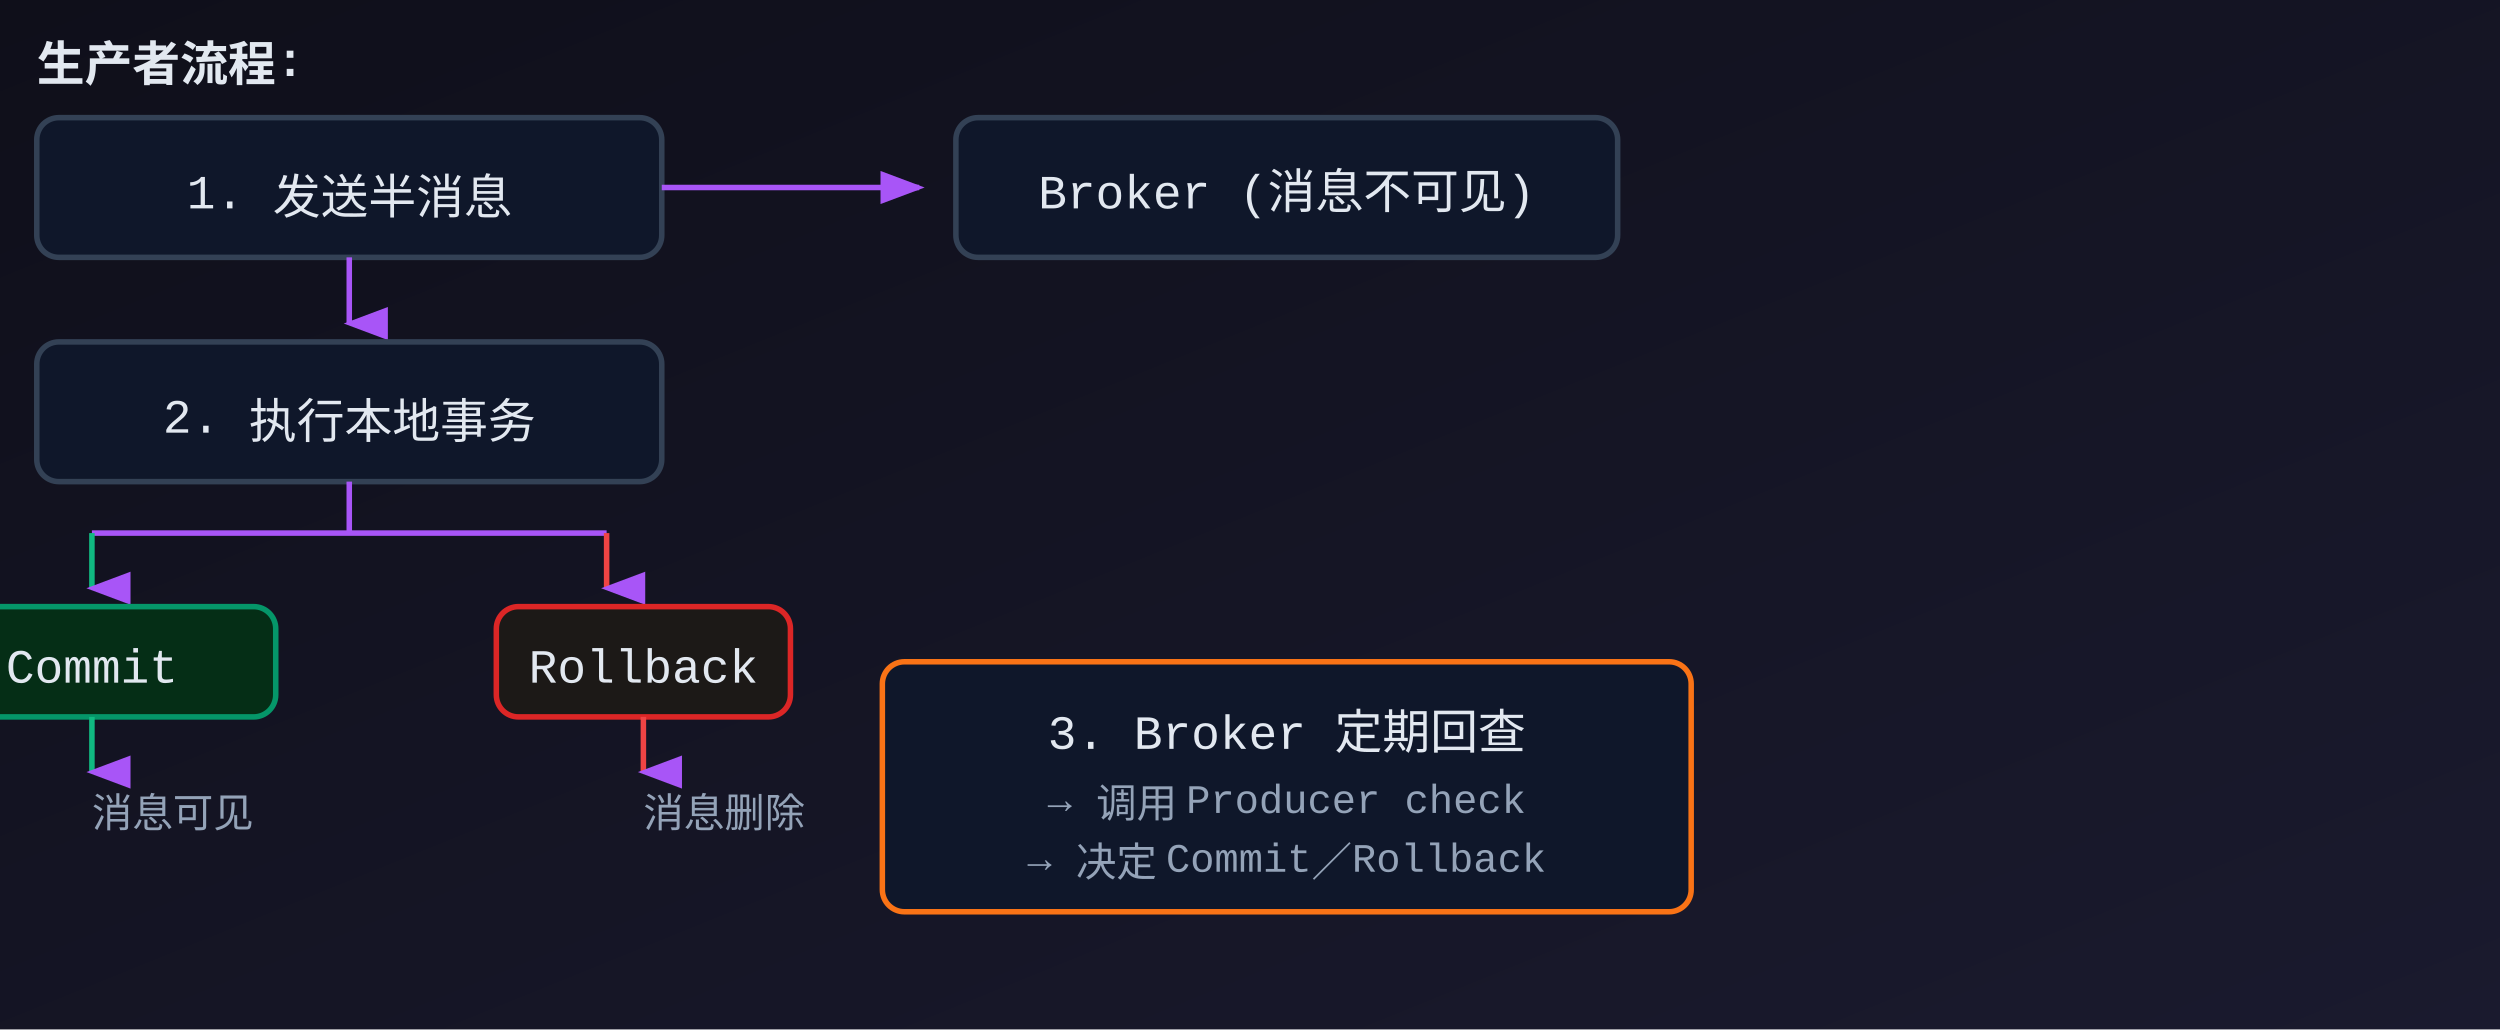
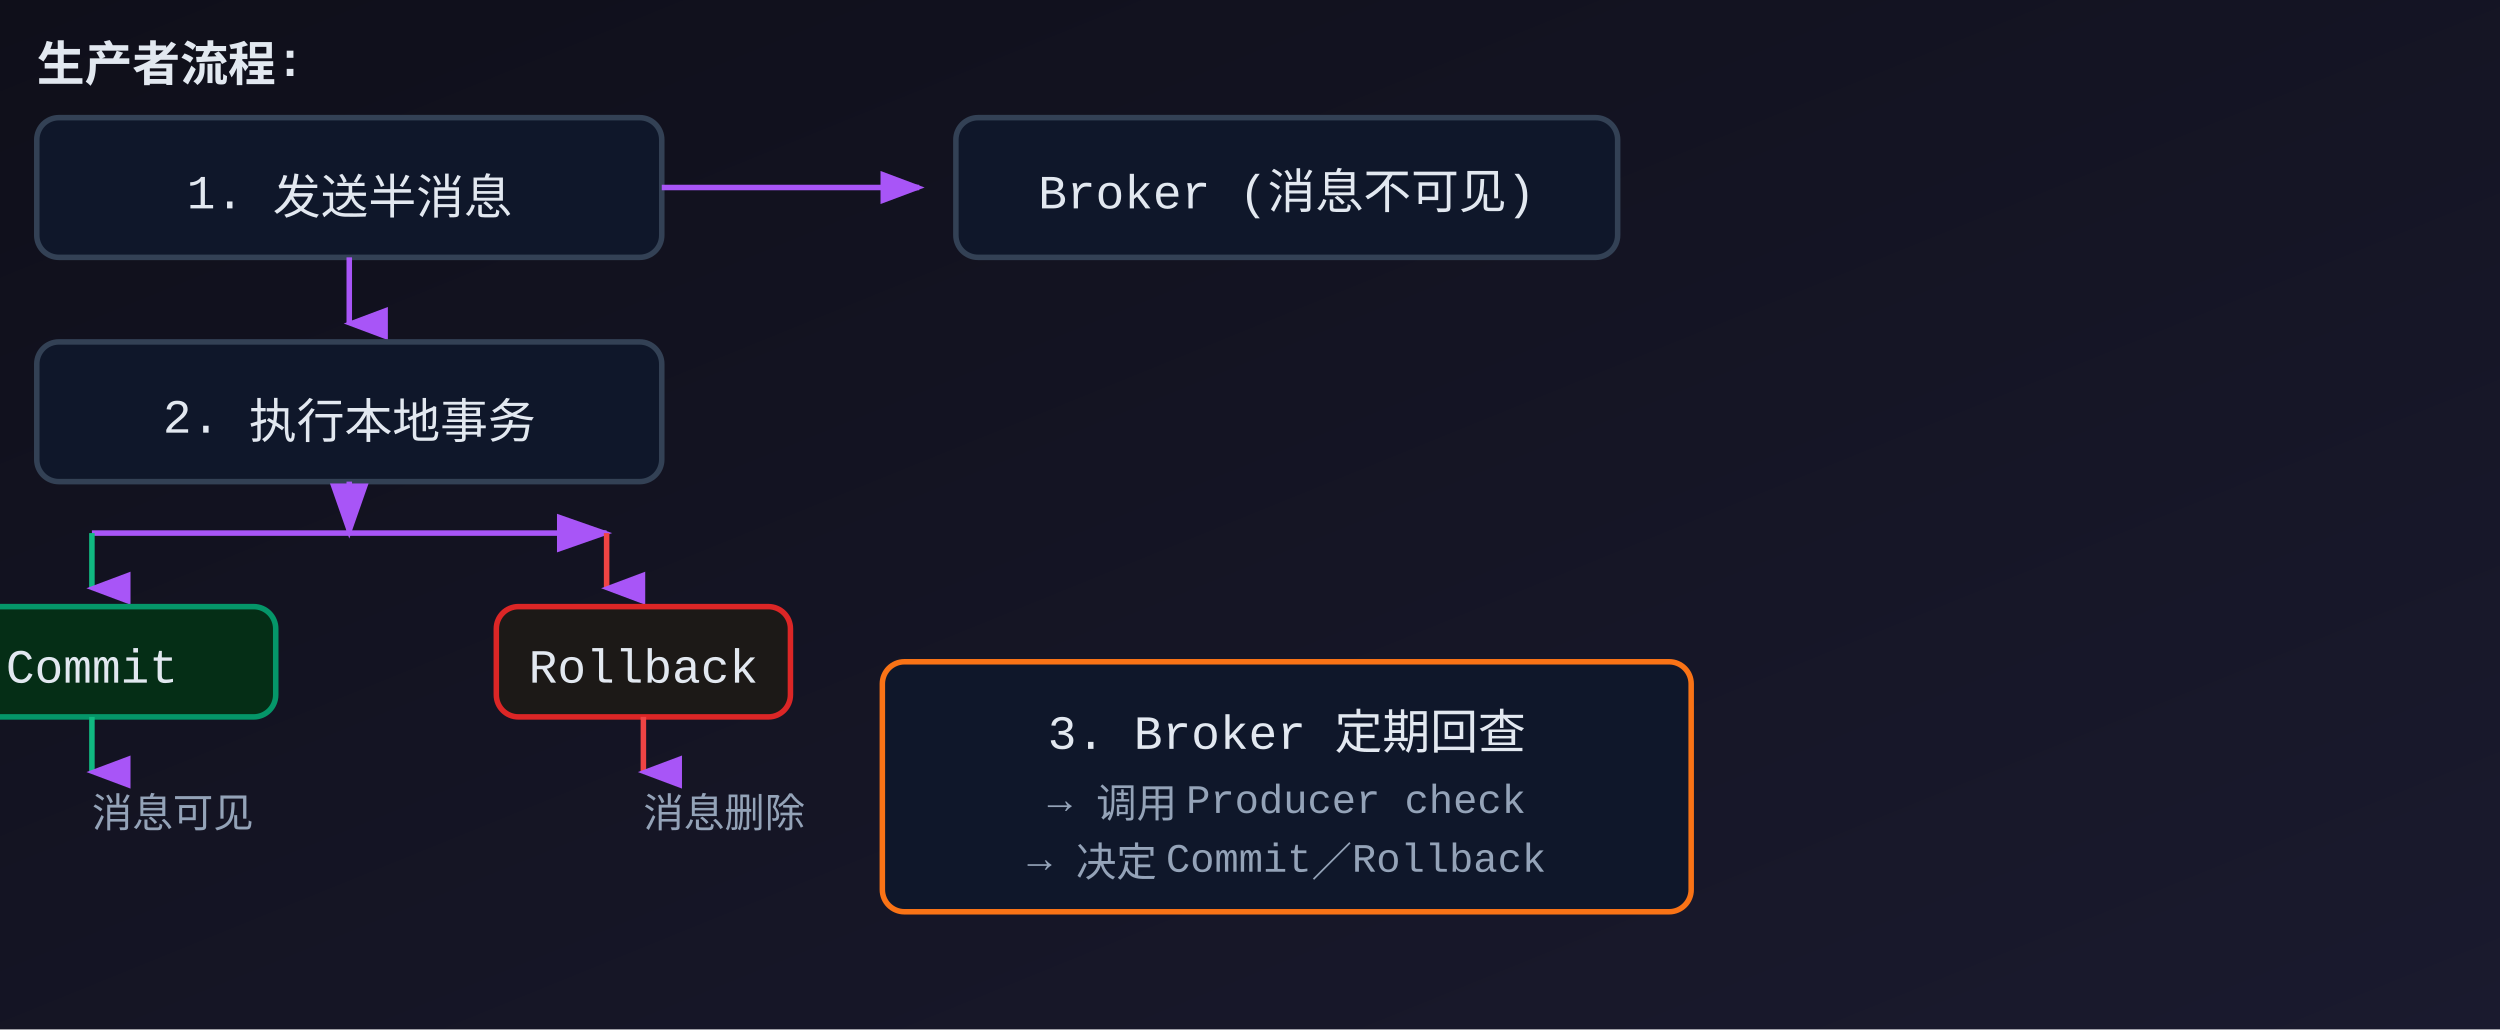
<svg xmlns="http://www.w3.org/2000/svg" viewBox="0 0 680 280" width="680" height="280">
  <style>
    text { font-family: 'SF Mono','Fira Code','Cascada Code','Courier New','Microsoft YaHei','SimHei',monospace; }
    .t1 { fill: #e2e8f0; font-size: 13px; font-weight: bold; }
    .t2 { fill: #e2e8f0; font-size: 13px; }
    .t3 { fill: #94a3b8; font-size: 11px; }
  </style>
  <defs>
    <linearGradient id="bg" x1="0%" y1="0%" x2="100%" y2="100%">
      <stop offset="0%" stop-color="#0f0f1a" />
      <stop offset="100%" stop-color="#1a1a2e" />
    </linearGradient>
    <marker id="ar" markerWidth="8" markerHeight="6" refX="7" refY="3" orient="auto">
      <polygon points="0 0, 8 3, 0 6" fill="#a855f7" />
    </marker>
    <marker id="ad" markerWidth="6" markerHeight="8" refX="3" refY="7" orient="auto">
      <polygon points="0 0, 3 8, 6 0" fill="#a855f7" />
    </marker>
+     <marker id="arrow-a855f7" markerWidth="10" markerHeight="7" refX="9" refY="3.5" orient="auto">
+       <polygon points="0 0, 10 3.5, 0 7" fill="#a855f7" />
+     </marker>
  </defs>
  <rect width="680" height="280" fill="url(#bg)" />
  <text x="10" y="22" class="t1">生产者流程:</text>
  <rect x="10" y="32" width="170" height="38" rx="6" fill="#0f172a" stroke="#334155" stroke-width="1.5" />
  <text x="95" y="53" class="t2" text-anchor="middle" dominant-baseline="middle">1. 发送半消息</text>
  <line x1="180" y1="51" x2="250" y2="51" stroke="#a855f7" stroke-width="1.5" marker-end="url(#ar)" />
  <rect x="260" y="32" width="180" height="38" rx="6" fill="#0f172a" stroke="#334155" stroke-width="1.5" />
  <text x="350" y="53" class="t2" text-anchor="middle" dominant-baseline="middle">Broker (消息不可见)</text>
  <line x1="95" y1="70" x2="95" y2="88" stroke="#a855f7" stroke-width="1.5" marker-end="url(#ad)" />
  <rect x="10" y="93" width="170" height="38" rx="6" fill="#0f172a" stroke="#334155" stroke-width="1.5" />
  <text x="95" y="114" class="t2" text-anchor="middle" dominant-baseline="middle">2. 执行本地事务</text>
-   <line x1="95" y1="131" x2="95" y2="145" stroke="#a855f7" stroke-width="1.5" />
-   <line x1="25" y1="145" x2="165" y2="145" stroke="#a855f7" stroke-width="1.5" />
+   <line x1="95" y1="131" x2="95" y2="145" stroke="#a855f7" stroke-width="1.5" marker-end="url(#arrow-a855f7)" />
+   <line x1="25" y1="145" x2="165" y2="145" stroke="#a855f7" stroke-width="1.5" marker-end="url(#arrow-a855f7)" />
  <line x1="25" y1="145" x2="25" y2="160" stroke="#10b981" stroke-width="1.5" marker-end="url(#ad)" />
  <line x1="165" y1="145" x2="165" y2="160" stroke="#ef4444" stroke-width="1.5" marker-end="url(#ad)" />
  <rect x="-25" y="165" width="100" height="30" rx="6" fill="#052e16" stroke="#059669" stroke-width="1.5" />
  <text x="25" y="182" class="t2" text-anchor="middle" dominant-baseline="middle">Commit</text>
  <rect x="135" y="165" width="80" height="30" rx="6" fill="#1c1917" stroke="#dc2626" stroke-width="1.5" />
  <text x="175" y="182" class="t2" text-anchor="middle" dominant-baseline="middle">Rollback</text>
  <line x1="25" y1="195" x2="25" y2="210" stroke="#10b981" stroke-width="1.5" marker-end="url(#ad)" />
  <line x1="175" y1="195" x2="175" y2="210" stroke="#ef4444" stroke-width="1.5" marker-end="url(#ad)" />
  <text x="25" y="225" class="t3">消息可见</text>
  <text x="175" y="225" class="t3">消息删除</text>
  <rect x="240" y="180" width="220" height="68" rx="6" fill="#0f172a" stroke="#f97316" stroke-width="1.5" />
  <text x="350" y="200" class="t2" text-anchor="middle" dominant-baseline="middle">3. Broker 定期回查</text>
  <text x="350" y="218" class="t3" text-anchor="middle" dominant-baseline="middle">→ 调用 Producer check</text>
  <text x="350" y="234" class="t3" text-anchor="middle" dominant-baseline="middle">→ 决定 Commit／Rollback</text>
</svg>
